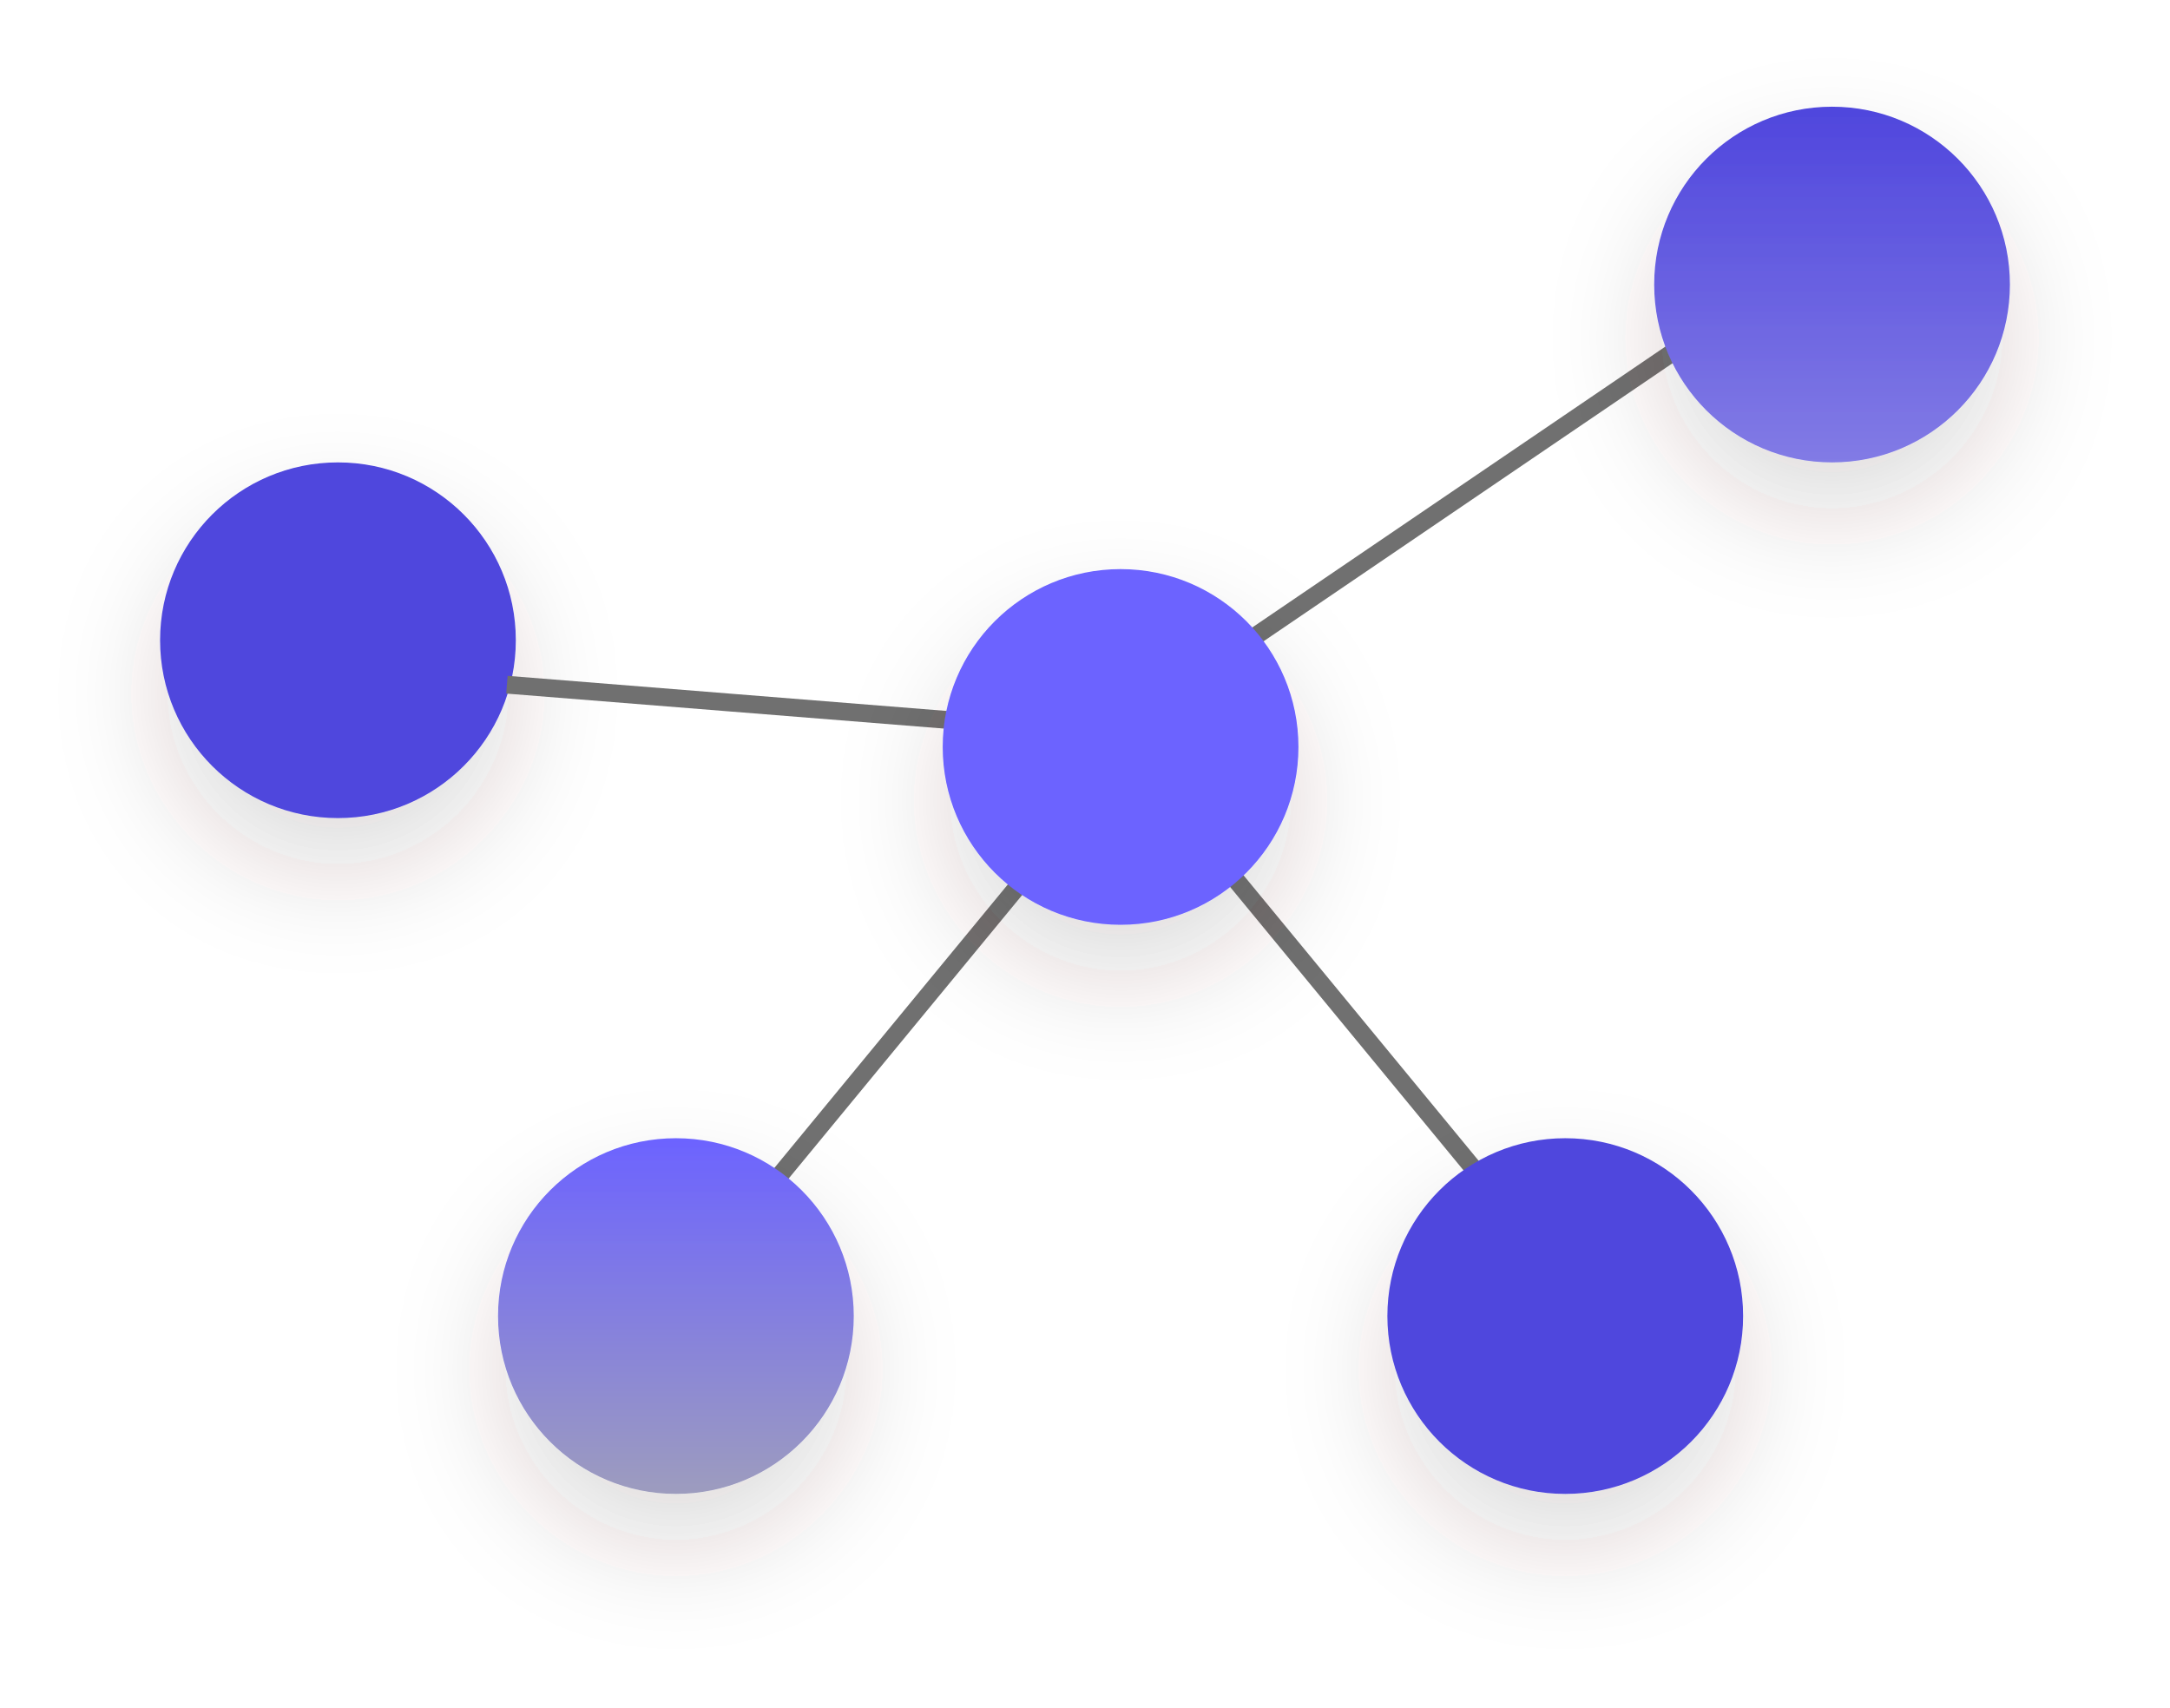
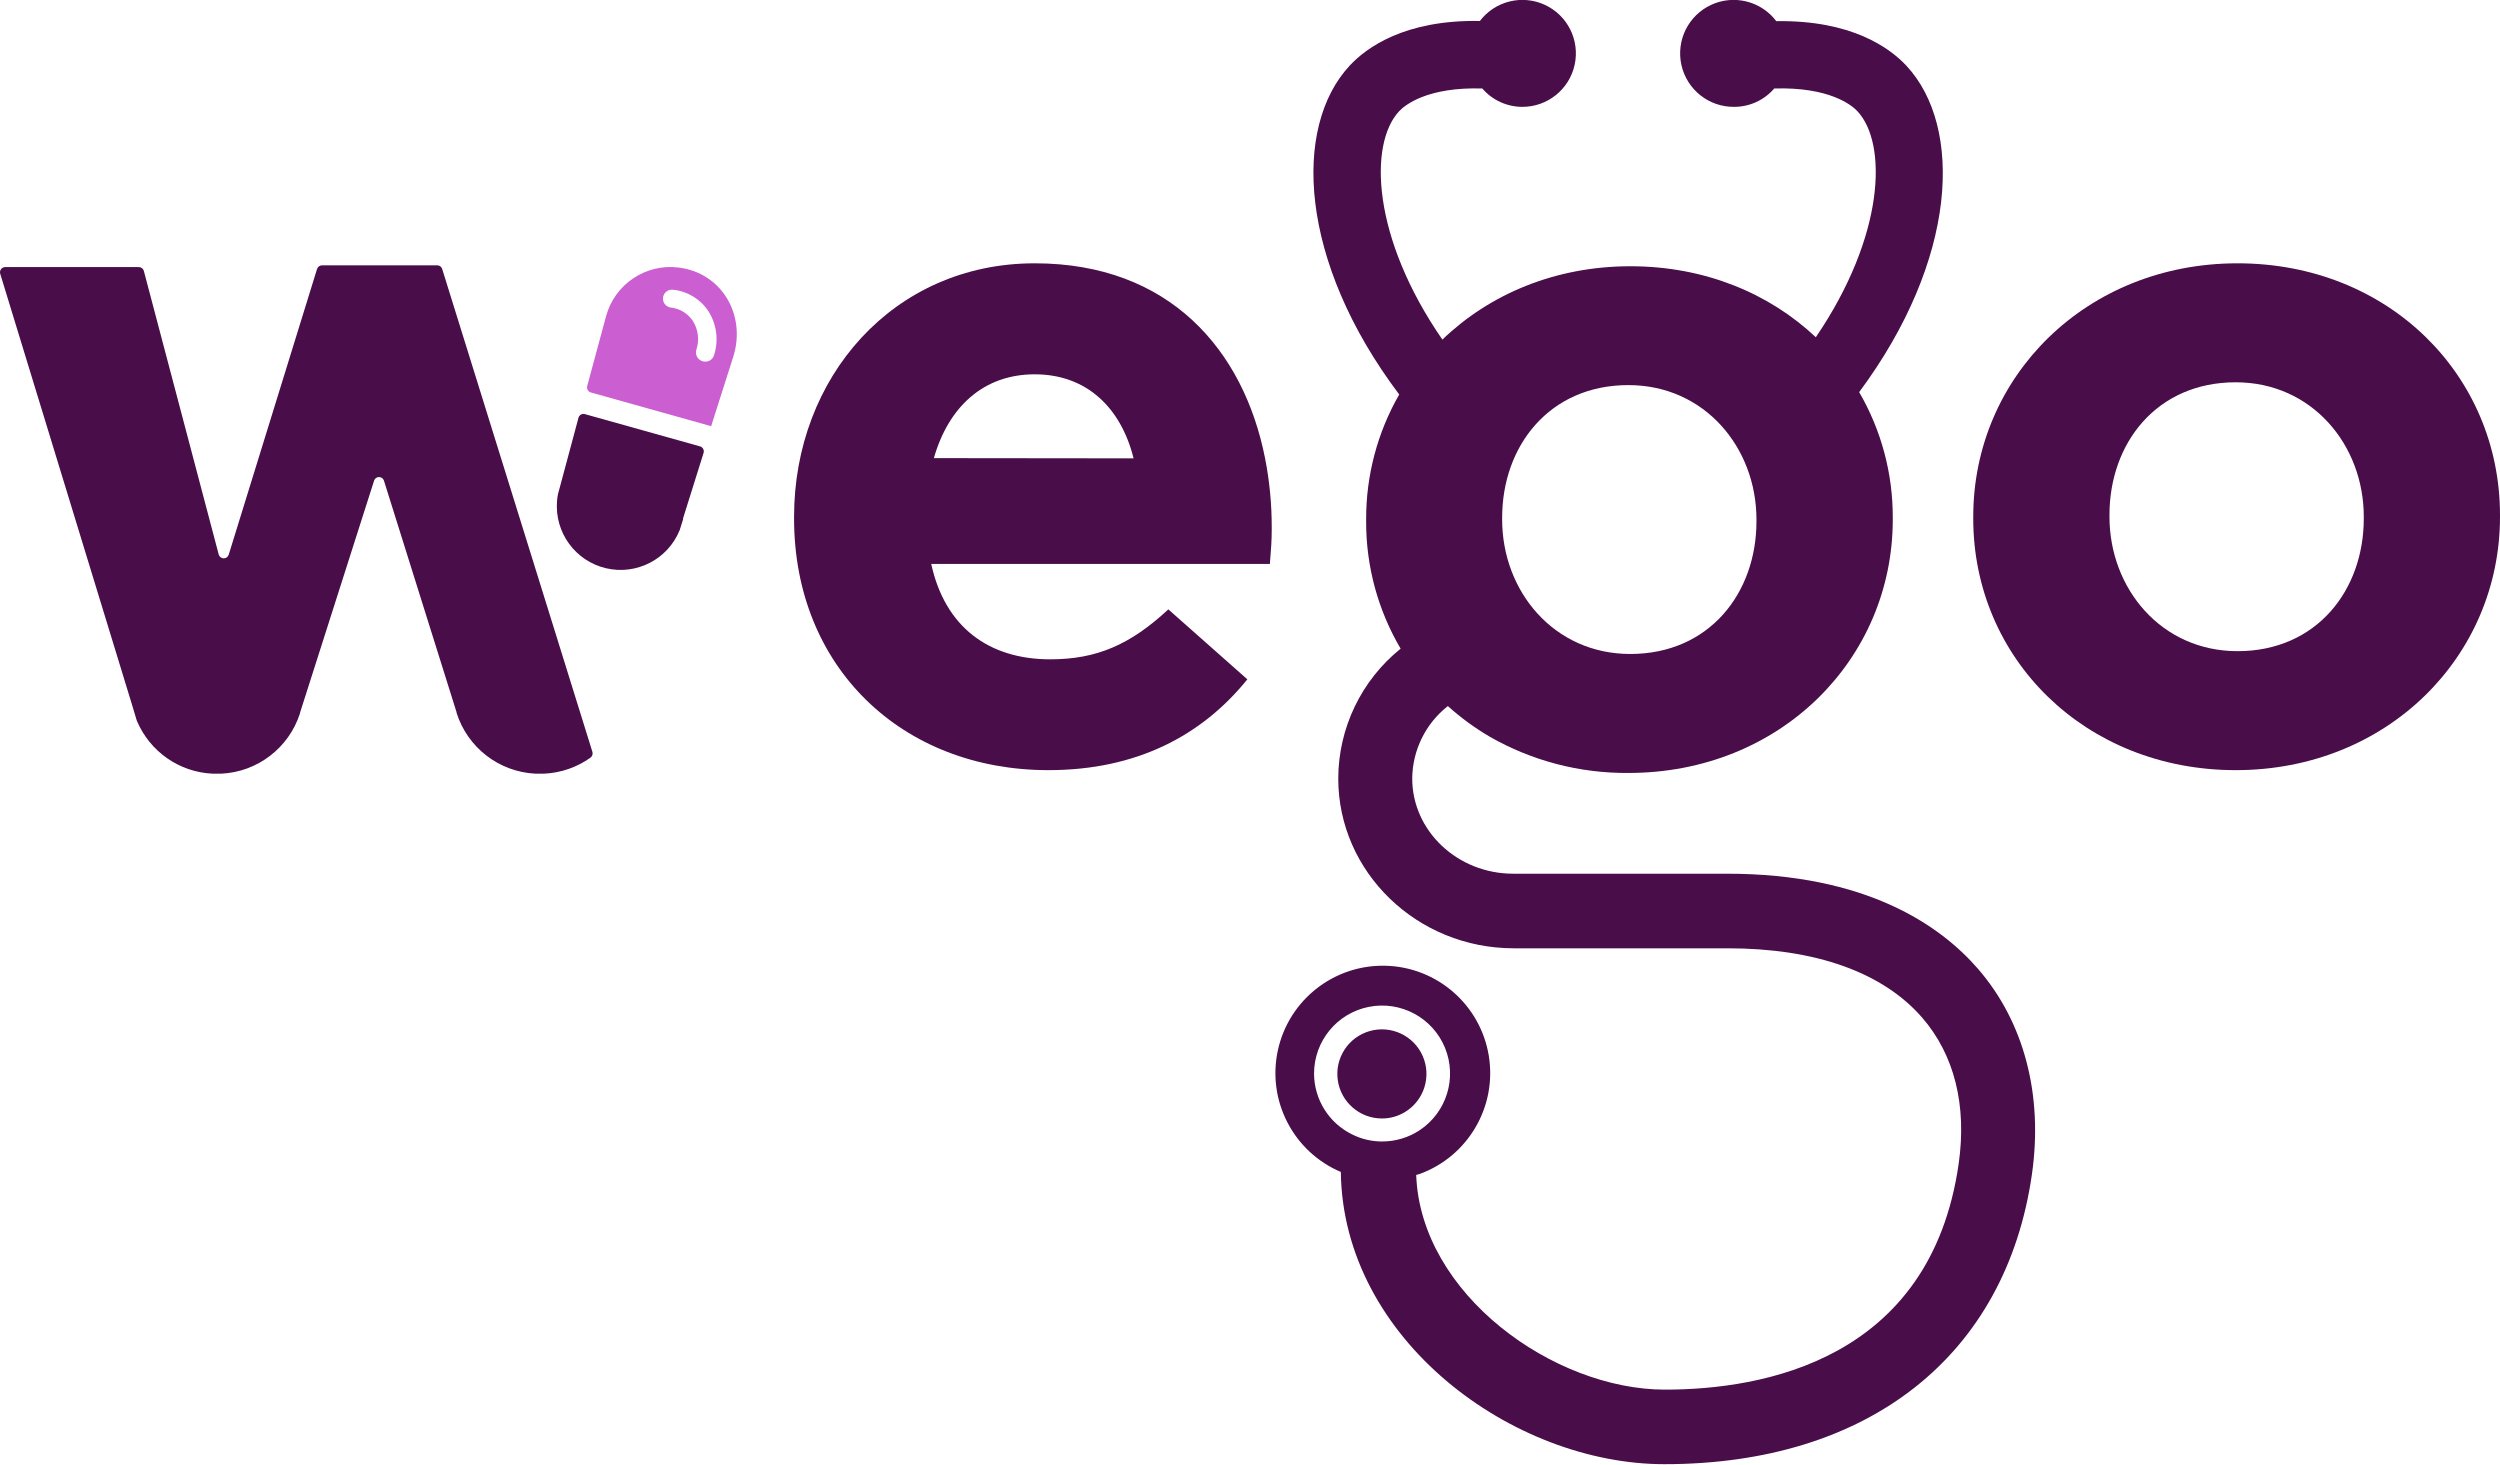
- <svg xmlns="http://www.w3.org/2000/svg" width="122" height="96" viewBox="0 0 122 96">
+ <svg xmlns="http://www.w3.org/2000/svg" id="Layer_1" data-name="Layer 1" viewBox="0 0 561.03 328.58">
  <defs>
-     <style>
-       .cls-1 {
-         fill: #4f46dd;
-       }
- 
-       .cls-2 {
-         fill: none;
-         stroke: #707070;
-       }
- 
-       .cls-3 {
-         fill: url(#linear-gradient);
-       }
- 
-       .cls-4 {
-         fill: url(#linear-gradient-2);
-       }
- 
-       .cls-5 {
-         fill: #6c63ff;
-       }
- 
-       .cls-6 {
-         filter: url(#Ellipse_103);
-       }
- 
-       .cls-7 {
-         filter: url(#Ellipse_100);
-       }
- 
-       .cls-8 {
-         filter: url(#Ellipse_101);
-       }
- 
-       .cls-9 {
-         filter: url(#Ellipse_104);
-       }
- 
-       .cls-10 {
-         filter: url(#Ellipse_102);
-       }
-     </style>
-     <filter id="Ellipse_102" x="0" y="20" width="38" height="38" filterUnits="userSpaceOnUse">
-       <feOffset dy="3" input="SourceAlpha" />
-       <feGaussianBlur stdDeviation="3" result="blur" />
-       <feFlood flood-color="#413636" flood-opacity="0.161" />
-       <feComposite operator="in" in2="blur" />
-       <feComposite in="SourceGraphic" />
-     </filter>
-     <linearGradient id="linear-gradient" x1="0.5" x2="0.5" y2="1" gradientUnits="objectBoundingBox">
-       <stop offset="0" stop-color="#4f46dd" />
-       <stop offset="1" stop-color="#827be5" />
-     </linearGradient>
-     <filter id="Ellipse_104" x="84" y="0" width="38" height="38" filterUnits="userSpaceOnUse">
-       <feOffset dy="3" input="SourceAlpha" />
-       <feGaussianBlur stdDeviation="3" result="blur-2" />
-       <feFlood flood-color="#413636" flood-opacity="0.161" />
-       <feComposite operator="in" in2="blur-2" />
-       <feComposite in="SourceGraphic" />
-     </filter>
-     <filter id="Ellipse_101" x="69" y="58" width="38" height="38" filterUnits="userSpaceOnUse">
-       <feOffset dy="3" input="SourceAlpha" />
-       <feGaussianBlur stdDeviation="3" result="blur-3" />
-       <feFlood flood-color="#413636" flood-opacity="0.161" />
-       <feComposite operator="in" in2="blur-3" />
-       <feComposite in="SourceGraphic" />
-     </filter>
-     <linearGradient id="linear-gradient-2" x1="0.5" x2="0.5" y2="1" gradientUnits="objectBoundingBox">
-       <stop offset="0" stop-color="#6c63ff" />
-       <stop offset="1" stop-color="#9d9cbe" />
-     </linearGradient>
-     <filter id="Ellipse_100" x="19" y="58" width="38" height="38" filterUnits="userSpaceOnUse">
-       <feOffset dy="3" input="SourceAlpha" />
-       <feGaussianBlur stdDeviation="3" result="blur-4" />
-       <feFlood flood-color="#413636" flood-opacity="0.161" />
-       <feComposite operator="in" in2="blur-4" />
-       <feComposite in="SourceGraphic" />
-     </filter>
-     <filter id="Ellipse_103" x="44" y="26" width="38" height="38" filterUnits="userSpaceOnUse">
-       <feOffset dy="3" input="SourceAlpha" />
-       <feGaussianBlur stdDeviation="3" result="blur-5" />
-       <feFlood flood-color="#413636" flood-opacity="0.161" />
-       <feComposite operator="in" in2="blur-5" />
-       <feComposite in="SourceGraphic" />
-     </filter>
+     <style>.cls-1{fill:#490d49;}.cls-2{fill:#cb5ed1;}</style>
  </defs>
-   <g id="Group_151" data-name="Group 151" transform="translate(-722 -1648)">
-     <g class="cls-10" transform="matrix(1, 0, 0, 1, 722, 1648)">
-       <circle id="Ellipse_102-2" data-name="Ellipse 102" class="cls-1" cx="10" cy="10" r="10" transform="translate(9 26)" />
-     </g>
-     <line id="Line_10" data-name="Line 10" class="cls-2" x1="14" y2="17" transform="translate(765.5 1697.5)" />
-     <line id="Line_11" data-name="Line 11" class="cls-2" x2="14" y2="17" transform="translate(791.5 1697.5)" />
-     <line id="Line_12" data-name="Line 12" class="cls-2" y1="17" x2="25" transform="translate(791.5 1667.5)" />
-     <line id="Line_13" data-name="Line 13" class="cls-2" x2="25" y2="2" transform="translate(750.5 1686.5)" />
-     <g class="cls-9" transform="matrix(1, 0, 0, 1, 722, 1648)">
-       <circle id="Ellipse_104-2" data-name="Ellipse 104" class="cls-3" cx="10" cy="10" r="10" transform="translate(93 6)" />
-     </g>
-     <g class="cls-8" transform="matrix(1, 0, 0, 1, 722, 1648)">
-       <circle id="Ellipse_101-2" data-name="Ellipse 101" class="cls-1" cx="10" cy="10" r="10" transform="translate(78 64)" />
-     </g>
-     <g class="cls-7" transform="matrix(1, 0, 0, 1, 722, 1648)">
-       <circle id="Ellipse_100-2" data-name="Ellipse 100" class="cls-4" cx="10" cy="10" r="10" transform="translate(28 64)" />
-     </g>
-     <g class="cls-6" transform="matrix(1, 0, 0, 1, 722, 1648)">
-       <circle id="Ellipse_103-2" data-name="Ellipse 103" class="cls-5" cx="10" cy="10" r="10" transform="translate(53 32)" />
-     </g>
-   </g>
+   <path class="cls-1" d="M132.94,168.72a1.19,1.19,0,0,1-.42,1.3,19.48,19.48,0,0,1-10.4,3.6h-2A19.58,19.58,0,0,1,102.47,160a1,1,0,0,0-.1-.44l-16.21-51.7a1.16,1.16,0,0,0-2.21,0L67.38,159.79a1,1,0,0,0-.08.35,19.53,19.53,0,0,1-17.62,13.48h-2a19.39,19.39,0,0,1-16.94-11.81l-.06-.15-1.17-3.89L.05,61.44a1.16,1.16,0,0,1,1.11-1.5h30a1.16,1.16,0,0,1,1.12.86l16.81,63.67a1.17,1.17,0,0,0,2.24,0L71.15,60.36a1.19,1.19,0,0,1,1.12-.82H98.12a1.16,1.16,0,0,1,1.11.82Z" />
+   <path class="cls-1" d="M131.24,92.93l25.85,7.24a1.17,1.17,0,0,1,.8,1.47l-4.6,14.68,0,.24-.71,2.24s0,.13-.06.19A14.31,14.31,0,0,1,125,112.5a11.25,11.25,0,0,1,.23-1.66l.59-2.18,4-14.91A1.16,1.16,0,0,1,131.24,92.93Z" />
+   <path class="cls-2" d="M152.38,60.05A14.95,14.95,0,0,0,136,71l-4.23,15.65a1.17,1.17,0,0,0,.82,1.42l27,7.57s5-15.7,5-15.7C167.44,70.67,162,61.29,152.38,60.05Zm7.86,19.66a2,2,0,0,1-2,1.44,1.9,1.9,0,0,1-.62-.09,2.07,2.07,0,0,1-1.35-2.57,7.62,7.62,0,0,0-.74-6.4,6.84,6.84,0,0,0-5-3.07,2,2,0,1,1,.52-4A10.79,10.79,0,0,1,159,69.88,11.69,11.69,0,0,1,160.24,79.71Z" />
+   <path class="cls-1" d="M310.14,251a9.86,9.86,0,0,0,5.21-1.48,10,10,0,1,0-5.21,1.48Z" />
+   <path class="cls-1" d="M502.13,59.09c-34,0-59.31,25.48-59.31,56.86v.42c0,31.39,25.07,56.46,58.9,56.46,34,0,59.31-25.48,59.31-56.88v-.4C561,84.16,536,59.09,502.13,59.09Zm28.33,57.28c0,16.1-10.6,29.76-28.33,29.76-17.13,0-28.74-14.07-28.74-30.18v-.4c0-16.11,10.6-29.76,28.33-29.76,17.12,0,28.74,14.07,28.74,30.16Z" />
+   <path class="cls-1" d="M232.2,59.09c-31.8,0-54,25.69-54,56.86v.42c0,33.43,24.26,56.46,57.08,56.46,19.78,0,34.44-7.75,44.64-20.38l-17.73-15.7c-8.56,7.95-16.11,11.21-26.5,11.21-13.87,0-23.65-7.33-26.71-21.4h76c0-.44.07-.87.09-1.26.17-2.2.32-3.91.32-6.49v-.41a79.33,79.33,0,0,0-1.5-15.59C279.08,78.53,262.42,59.09,232.2,59.09Zm-22.63,43.72C212.87,91.26,220.76,84,232.2,84c11.62,0,19.35,7.45,22.19,18.86Z" />
+   <path class="cls-1" d="M387.58,196.07h-48c-12.49,0-22.66-9.59-22.66-21.37a20.89,20.89,0,0,1,8-16.25,56.89,56.89,0,0,0,9.35,6.85,61.61,61.61,0,0,0,31.16,8.16c34.05,0,59.33-25.49,59.33-56.88v-.4A55.69,55.69,0,0,0,417.22,88s0,0,0,0c22.05-29.69,23.43-59.45,10.6-73.25-3.73-4-12.31-10.27-29.2-10a12,12,0,1,0-9.46,19.23,11.85,11.85,0,0,0,9-4.12c12.37-.38,17.4,3.73,18.67,5.1,6.81,7.32,6.12,28-9.34,50.72-10.47-9.88-25-15.93-41.6-15.93-16.91,0-31.64,6.29-42.2,16.46-15.82-22.9-16.57-43.87-9.71-51.25,1.28-1.37,6.31-5.48,18.67-5.1a11.85,11.85,0,0,0,9,4.12A12,12,0,1,0,332.1,4.71c-16.88-.31-25.47,6-29.2,10C290,28.57,291.49,58.64,314,88.53c0,0,0,0,0,0a55.92,55.92,0,0,0-7.42,28V117a55.86,55.86,0,0,0,7.74,28.57,37.53,37.53,0,0,0-14,29.14c0,21,17.67,38.1,39.39,38.1h48c19.73,0,34.82,5.39,43.65,15.56,7.23,8.35,10.06,19.68,8.19,32.78-6.31,44.11-44,50.7-65.91,50.7-24.92,0-54.85-21.38-55.83-48.18.26-.09.53-.12.79-.22A24.1,24.1,0,1,0,300.9,263c.46,37.58,38.52,65.58,72.61,65.58,45.82,0,76.65-24.33,82.48-65.07,2.54-17.79-1.76-34.17-12.12-46.11C435.43,207.67,418.81,196.07,387.58,196.07ZM337.1,116.18c0-16.11,10.6-29.76,28.33-29.76,17.13,0,28.74,14.06,28.74,30.16V117c0,16.11-10.59,29.76-28.33,29.76-17.11,0-28.74-14.06-28.74-30.17ZM294.89,240.92a15.26,15.26,0,1,1,23.69,12.72,0,0,0,0,0,0,0,15.21,15.21,0,0,1-8.42,2.52,14.85,14.85,0,0,1-6.7-1.57A15.25,15.25,0,0,1,294.89,240.92Z" />
</svg>
